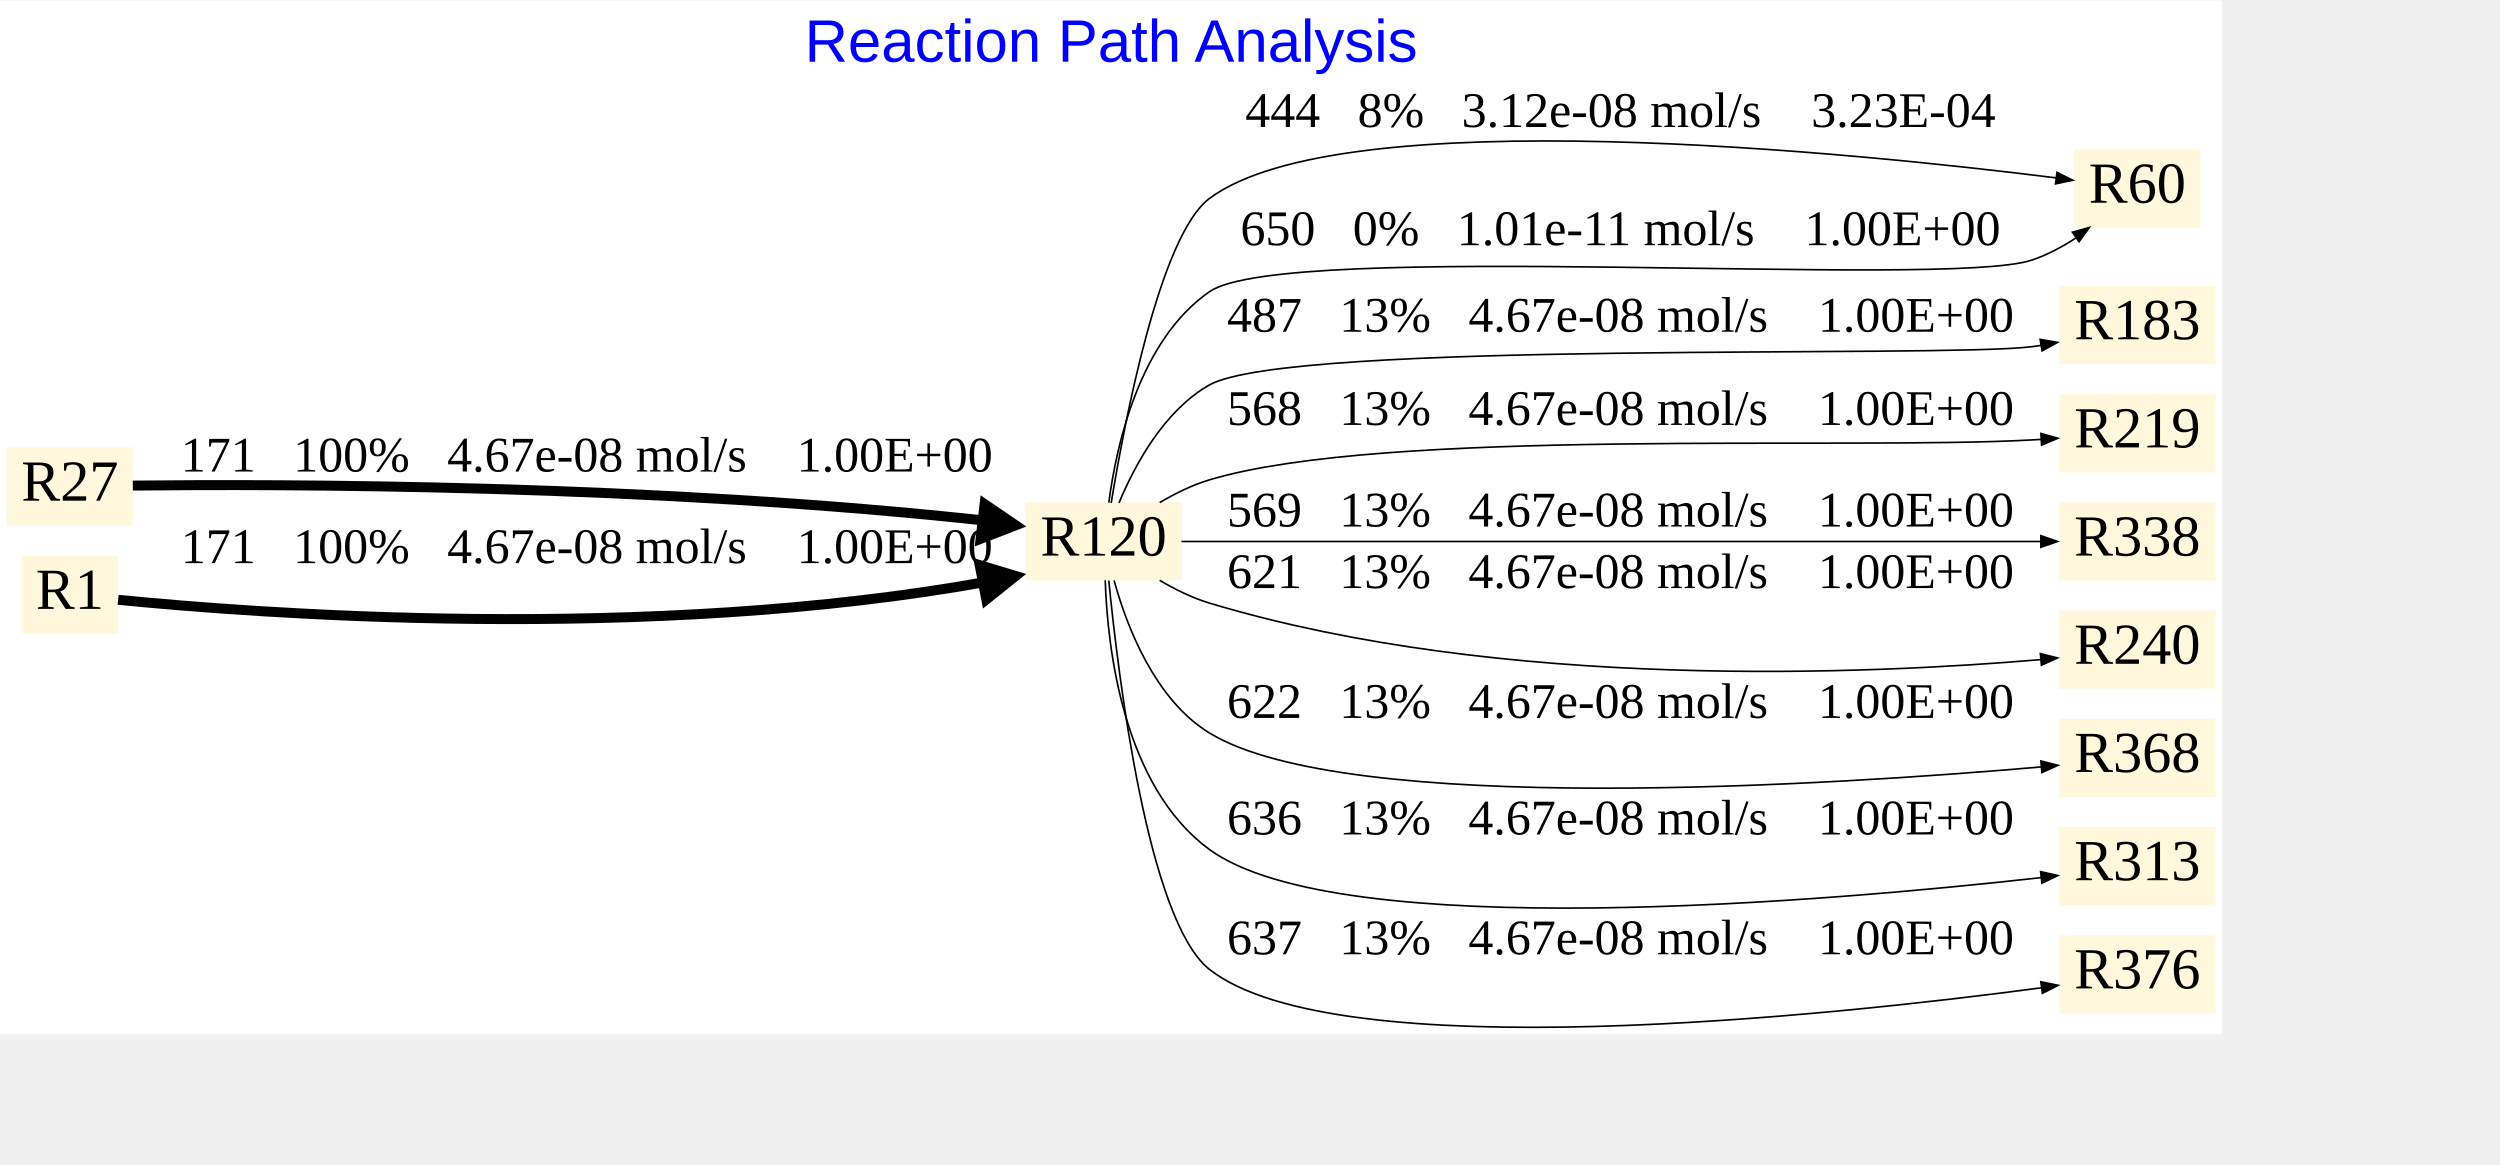
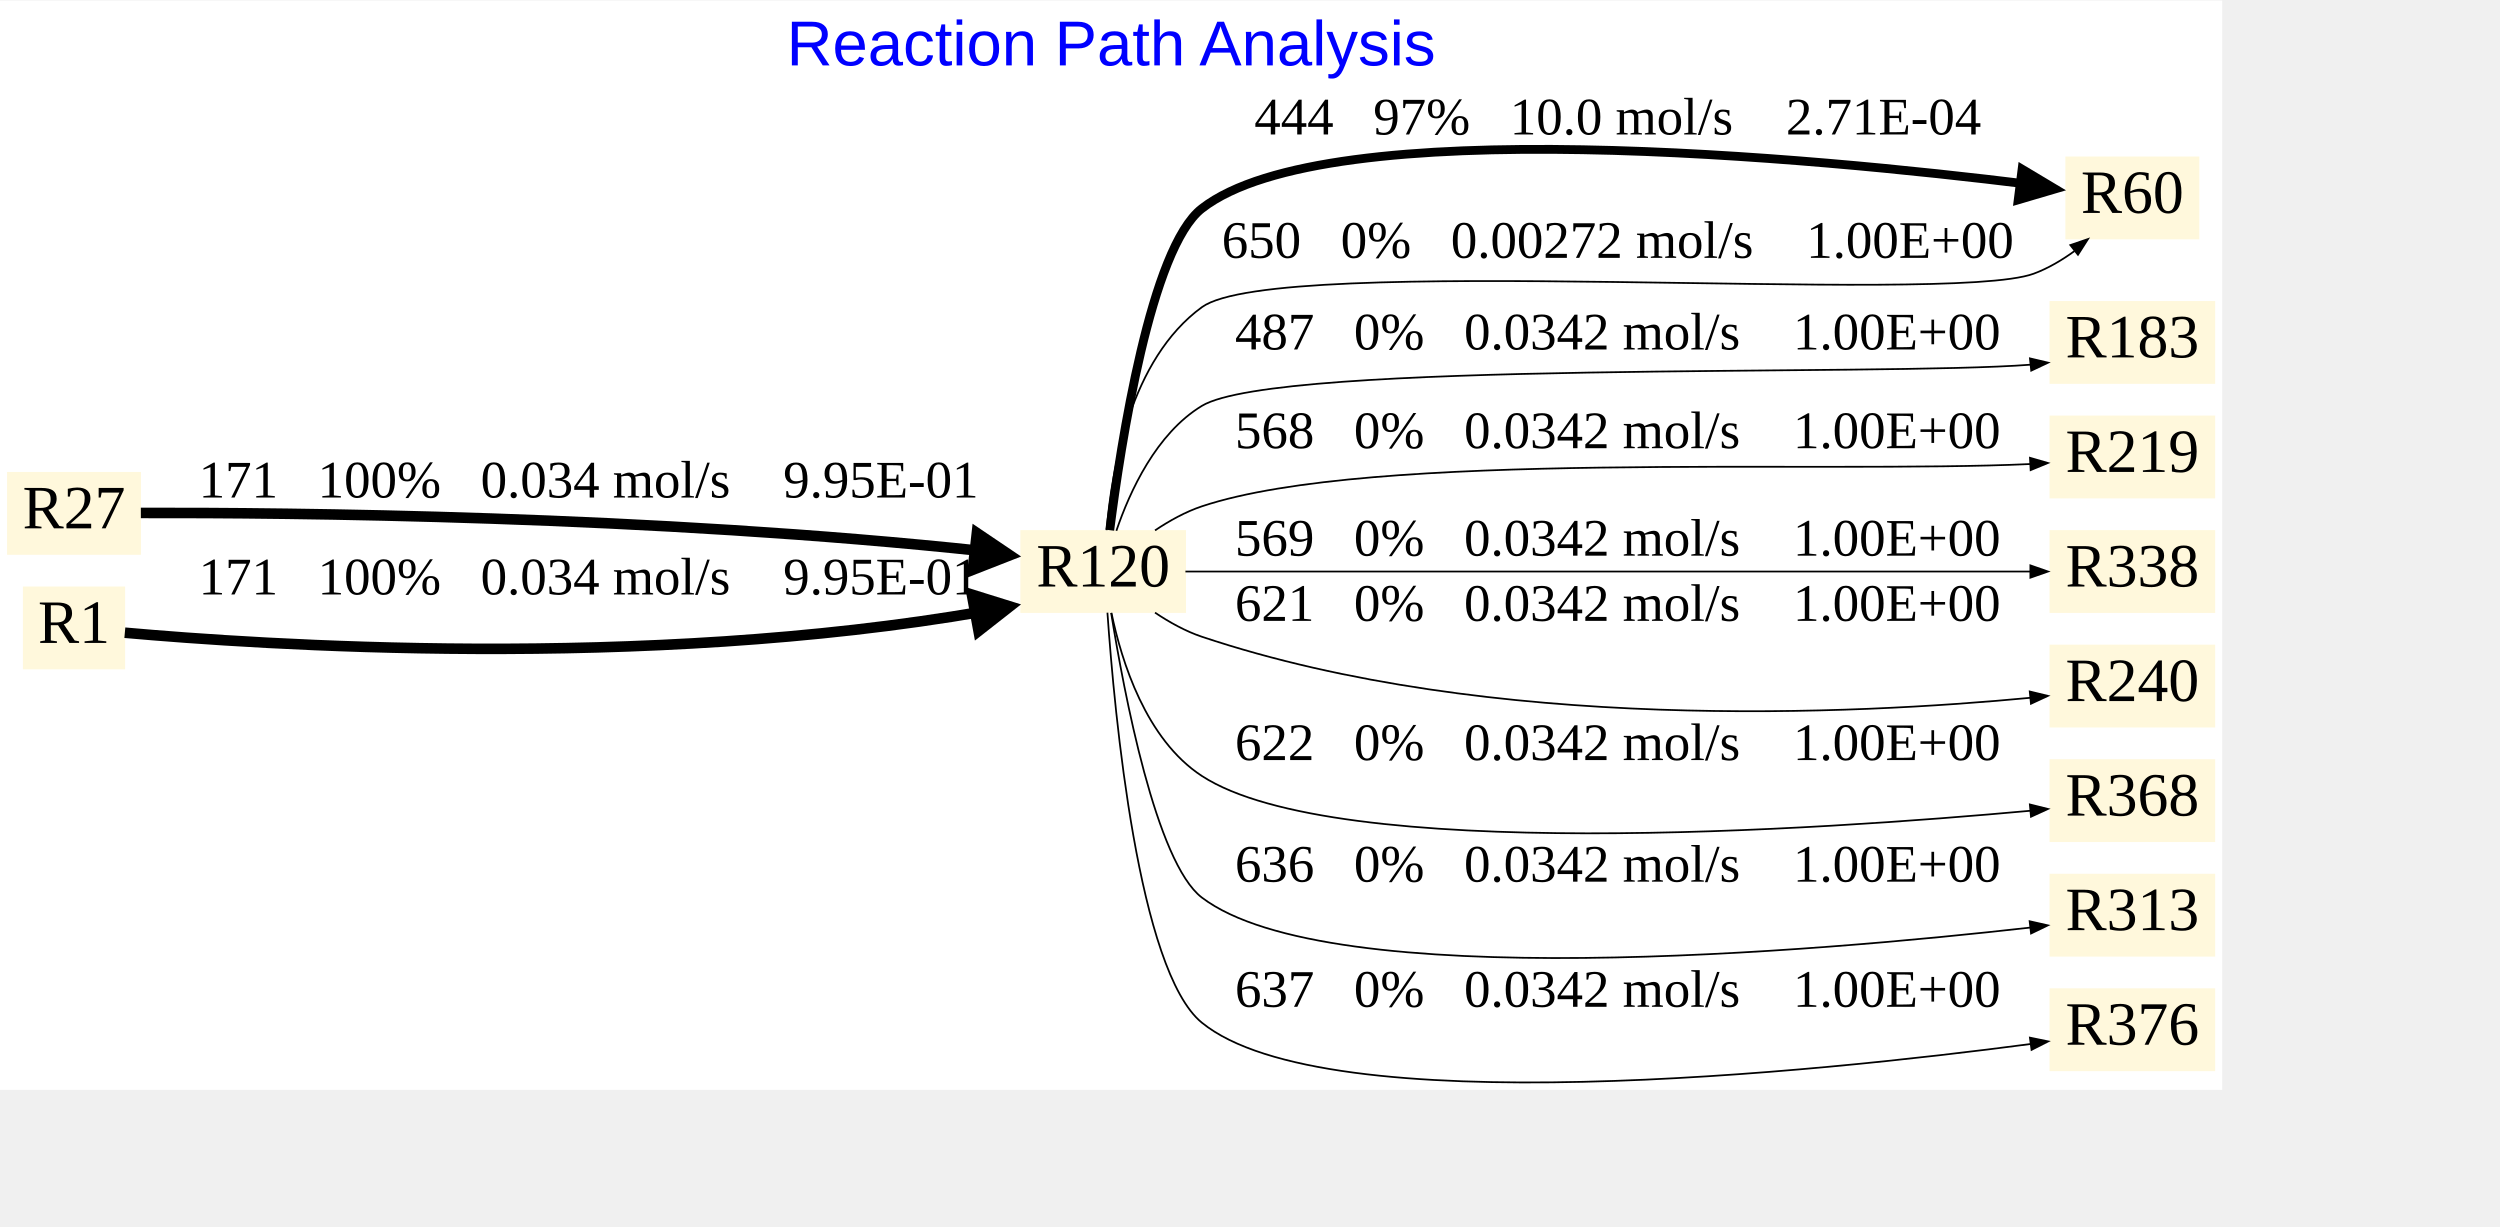
- <svg xmlns="http://www.w3.org/2000/svg" xmlns:xlink="http://www.w3.org/1999/xlink" width="640pt" height="298pt" viewBox="0.00 0.00 720.00 334.97">
-   <g id="graph0" class="graph" transform="scale(0.479401 0.479401) rotate(0) translate(4 617.08)">
-     <polygon fill="white" stroke="none" points="-4,4 -4,-617.08 1331,-617.08 1331,4 -4,4" />
-     <text text-anchor="middle" x="663.5" y="-580.28" font-family="Arial" font-size="36.00" fill="blue">Reaction Path Analysis</text>
+ <svg xmlns="http://www.w3.org/2000/svg" xmlns:xlink="http://www.w3.org/1999/xlink" width="640pt" height="314pt" viewBox="0.00 0.00 720.00 352.93">
+   <g id="graph0" class="graph" transform="scale(0.507534 0.507534) rotate(0) translate(4 614.11)">
+     <polygon fill="white" stroke="none" points="-4,4 -4,-614.11 1257,-614.11 1257,4 -4,4" />
+     <text text-anchor="middle" x="626.5" y="-577.31" font-family="Arial" font-size="36.00" fill="blue">Reaction Path Analysis</text>
    <g id="node1" class="node">
      <g id="a_node1">
        <a xlink:href="120.svg" xlink:title="R120">
-           <polygon fill="cornsilk" stroke="none" points="706,-315.58 612,-315.58 612,-268.58 706,-268.58 706,-315.58" />
-           <text text-anchor="middle" x="659" y="-283.58" font-family="Times New Roman,serif" font-size="35.00">R120</text>
+           <polygon fill="cornsilk" stroke="none" points="669,-313.61 575,-313.61 575,-266.61 669,-266.61 669,-313.61" />
+           <text text-anchor="middle" x="622" y="-281.61" font-family="Times New Roman,serif" font-size="35.00">R120</text>
        </a>
      </g>
    </g>
    <g id="node4" class="node">
      <g id="a_node4">
        <a xlink:href="60.svg" xlink:title="R60">
-           <polygon fill="cornsilk" stroke="none" points="1318,-527.58 1242,-527.58 1242,-480.58 1318,-480.58 1318,-527.58" />
-           <text text-anchor="middle" x="1280" y="-495.58" font-family="Times New Roman,serif" font-size="35.00">R60</text>
+           <polygon fill="cornsilk" stroke="none" points="1244,-525.61 1168,-525.61 1168,-478.61 1244,-478.61 1244,-525.61" />
+           <text text-anchor="middle" x="1206" y="-493.61" font-family="Times New Roman,serif" font-size="35.00">R60</text>
        </a>
      </g>
    </g>
    <g id="edge3" class="edge">
-       <path fill="none" stroke="black" d="M663.55,-315.22C671.59,-364.23 692.83,-475.83 722.5,-498.08 801.86,-557.6 1111.95,-525.5 1231.57,-510.46" />
-       <polygon fill="black" stroke="black" points="1231.73,-513.85 1241.2,-509.11 1230.84,-506.9 1231.73,-513.85" />
-       <text text-anchor="middle" x="969.5" y="-541.08" font-family="Times New Roman,serif" font-size="30.00">   444   8%   3.12e-08 mol/s    3.23E-04</text>
+       <path fill="none" stroke="black" stroke-width="5" d="M625.73,-313.58C631.99,-362.69 649.06,-473.63 678,-496.11 749.59,-551.74 1026.13,-524.84 1147.42,-509.85" />
+       <polygon fill="black" stroke="black" stroke-width="5" points="1143.44,-518.41 1162.18,-507.21 1141.24,-501.05 1143.44,-518.41" />
+       <text text-anchor="middle" x="914" y="-538.11" font-family="Times New Roman,serif" font-size="30.00">   444   97%   10.0 mol/s    2.71E-04</text>
    </g>
    <g id="edge11" class="edge">
-       <path fill="none" stroke="black" d="M662.11,-315.38C666.61,-349.68 680.45,-412.87 722.5,-442.08 767.61,-473.43 1164.37,-443.78 1216.5,-461.08 1225.76,-464.16 1234.9,-469.06 1243.21,-474.47" />
-       <polygon fill="black" stroke="black" points="1240.99,-477.88 1251.2,-480.72 1244.99,-472.14 1240.99,-477.88" />
-       <text text-anchor="middle" x="969.5" y="-470.08" font-family="Times New Roman,serif" font-size="30.00">   650   0%   1.01e-11 mol/s    1.00E+00</text>
+       <path fill="none" stroke="black" d="M623.95,-313.58C626.73,-347.8 637.43,-410.54 678,-440.11 720.42,-471.03 1100.73,-441.02 1150,-459.11 1158.16,-462.11 1166.06,-466.8 1173.22,-472" />
+       <polygon fill="black" stroke="black" points="1170.81,-475.35 1180.84,-478.78 1175.14,-469.85 1170.81,-475.35" />
+       <text text-anchor="middle" x="914" y="-468.11" font-family="Times New Roman,serif" font-size="30.00">   650   0%   0.00272 mol/s    1.00E+00</text>
    </g>
    <g id="node5" class="node">
      <g id="a_node5">
        <a xlink:href="183.svg" xlink:title="R183">
-           <polygon fill="cornsilk" stroke="none" points="1327,-445.58 1233,-445.58 1233,-398.58 1327,-398.58 1327,-445.58" />
-           <text text-anchor="middle" x="1280" y="-413.58" font-family="Times New Roman,serif" font-size="35.00">R183</text>
+           <polygon fill="cornsilk" stroke="none" points="1253,-443.61 1159,-443.61 1159,-396.61 1253,-396.61 1253,-443.61" />
+           <text text-anchor="middle" x="1206" y="-411.61" font-family="Times New Roman,serif" font-size="35.00">R183</text>
        </a>
      </g>
    </g>
    <g id="edge4" class="edge">
-       <path fill="none" stroke="black" d="M668.26,-315.31C677.62,-337.78 695.22,-370.63 722.5,-386.08 770.31,-413.16 1161.99,-402.19 1216.5,-409.08 1218.44,-409.33 1220.4,-409.6 1222.38,-409.9" />
-       <polygon fill="black" stroke="black" points="1221.62,-413.48 1232.06,-411.67 1222.77,-406.58 1221.62,-413.48" />
-       <text text-anchor="middle" x="969.5" y="-418.08" font-family="Times New Roman,serif" font-size="30.00">   487   13%   4.67e-08 mol/s    1.00E+00</text>
+       <path fill="none" stroke="black" d="M629.49,-313.24C637.11,-335.63 652.13,-368.43 678,-384.11 720.75,-410.03 1062.87,-400.78 1148.33,-407.49" />
+       <polygon fill="black" stroke="black" points="1147.89,-411.06 1158.2,-408.63 1148.62,-404.1 1147.89,-411.06" />
+       <text text-anchor="middle" x="914" y="-416.11" font-family="Times New Roman,serif" font-size="30.00">   487   0%   0.0342 mol/s    1.00E+00</text>
    </g>
    <g id="node6" class="node">
      <g id="a_node6">
        <a xlink:href="219.svg" xlink:title="R219">
-           <polygon fill="cornsilk" stroke="none" points="1327,-380.58 1233,-380.58 1233,-333.58 1327,-333.58 1327,-380.58" />
-           <text text-anchor="middle" x="1280" y="-348.58" font-family="Times New Roman,serif" font-size="35.00">R219</text>
+           <polygon fill="cornsilk" stroke="none" points="1253,-378.61 1159,-378.61 1159,-331.61 1253,-331.61 1253,-378.61" />
+           <text text-anchor="middle" x="1206" y="-346.61" font-family="Times New Roman,serif" font-size="35.00">R219</text>
        </a>
      </g>
    </g>
    <g id="edge5" class="edge">
-       <path fill="none" stroke="black" d="M692.66,-315.43C701.9,-320.89 712.23,-326 722.5,-329.08 827.77,-360.67 1106.77,-346.91 1216.5,-353.08 1218.45,-353.19 1220.44,-353.31 1222.44,-353.42" />
-       <polygon fill="black" stroke="black" points="1222.07,-356.97 1232.27,-354.08 1222.49,-349.98 1222.07,-356.97" />
-       <text text-anchor="middle" x="969.5" y="-362.08" font-family="Times New Roman,serif" font-size="30.00">   568   13%   4.67e-08 mol/s    1.00E+00</text>
+       <path fill="none" stroke="black" d="M651.41,-313.45C659.54,-318.9 668.72,-324.02 678,-327.11 774.63,-359.29 1029.13,-345.54 1148.33,-351.12" />
+       <polygon fill="black" stroke="black" points="1147.91,-354.65 1158.09,-351.7 1148.29,-347.66 1147.91,-354.65" />
+       <text text-anchor="middle" x="914" y="-360.11" font-family="Times New Roman,serif" font-size="30.00">   568   0%   0.0342 mol/s    1.00E+00</text>
    </g>
    <g id="node7" class="node">
      <g id="a_node7">
        <a xlink:href="338.svg" xlink:title="R338">
-           <polygon fill="cornsilk" stroke="none" points="1327,-315.58 1233,-315.58 1233,-268.58 1327,-268.58 1327,-315.58" />
-           <text text-anchor="middle" x="1280" y="-283.58" font-family="Times New Roman,serif" font-size="35.00">R338</text>
+           <polygon fill="cornsilk" stroke="none" points="1253,-313.61 1159,-313.61 1159,-266.61 1253,-266.61 1253,-313.61" />
+           <text text-anchor="middle" x="1206" y="-281.61" font-family="Times New Roman,serif" font-size="35.00">R338</text>
        </a>
      </g>
    </g>
    <g id="edge6" class="edge">
-       <path fill="none" stroke="black" d="M705.77,-292.08C816.84,-292.08 1100.44,-292.08 1222.13,-292.08" />
-       <polygon fill="black" stroke="black" points="1222.05,-295.58 1232.05,-292.08 1222.05,-288.58 1222.05,-295.58" />
-       <text text-anchor="middle" x="969.5" y="-301.08" font-family="Times New Roman,serif" font-size="30.00">   569   13%   4.67e-08 mol/s    1.00E+00</text>
+       <path fill="none" stroke="black" d="M668.67,-290.11C773.94,-290.11 1033.39,-290.11 1148.47,-290.11" />
+       <polygon fill="black" stroke="black" points="1148.14,-293.61 1158.14,-290.11 1148.14,-286.61 1148.14,-293.61" />
+       <text text-anchor="middle" x="914" y="-299.11" font-family="Times New Roman,serif" font-size="30.00">   569   0%   0.0342 mol/s    1.00E+00</text>
    </g>
    <g id="node8" class="node">
      <g id="a_node8">
        <a xlink:href="240.svg" xlink:title="R240">
-           <polygon fill="cornsilk" stroke="none" points="1327,-250.58 1233,-250.58 1233,-203.58 1327,-203.58 1327,-250.58" />
-           <text text-anchor="middle" x="1280" y="-218.58" font-family="Times New Roman,serif" font-size="35.00">R240</text>
+           <polygon fill="cornsilk" stroke="none" points="1253,-248.61 1159,-248.61 1159,-201.61 1253,-201.61 1253,-248.61" />
+           <text text-anchor="middle" x="1206" y="-216.61" font-family="Times New Roman,serif" font-size="35.00">R240</text>
        </a>
      </g>
    </g>
    <g id="edge7" class="edge">
-       <path fill="none" stroke="black" d="M692.67,-268.75C701.9,-263.29 712.24,-258.17 722.5,-255.08 898.57,-202.08 1119.97,-212.35 1222.32,-221.15" />
-       <polygon fill="black" stroke="black" points="1221.76,-224.71 1232.03,-222.11 1222.38,-217.73 1221.76,-224.71" />
-       <text text-anchor="middle" x="969.5" y="-264.08" font-family="Times New Roman,serif" font-size="30.00">   621   13%   4.67e-08 mol/s    1.00E+00</text>
+       <path fill="none" stroke="black" d="M651.42,-266.79C659.54,-261.34 668.72,-256.21 678,-253.11 841.58,-198.43 1049.54,-209.03 1148.17,-218.47" />
+       <polygon fill="black" stroke="black" points="1147.78,-222.04 1158.08,-219.55 1148.47,-215.08 1147.78,-222.04" />
+       <text text-anchor="middle" x="914" y="-262.11" font-family="Times New Roman,serif" font-size="30.00">   621   0%   0.0342 mol/s    1.00E+00</text>
    </g>
    <g id="node9" class="node">
      <g id="a_node9">
        <a xlink:href="368.svg" xlink:title="R368">
-           <polygon fill="cornsilk" stroke="none" points="1327,-185.58 1233,-185.58 1233,-138.58 1327,-138.58 1327,-185.58" />
-           <text text-anchor="middle" x="1280" y="-153.58" font-family="Times New Roman,serif" font-size="35.00">R368</text>
+           <polygon fill="cornsilk" stroke="none" points="1253,-183.61 1159,-183.61 1159,-136.61 1253,-136.61 1253,-183.61" />
+           <text text-anchor="middle" x="1206" y="-151.61" font-family="Times New Roman,serif" font-size="35.00">R368</text>
        </a>
      </g>
    </g>
    <g id="edge8" class="edge">
-       <path fill="none" stroke="black" d="M665.27,-268.7C672.81,-241.36 689.57,-197.27 722.5,-177.08 804.88,-126.58 1098.11,-145.82 1222.53,-156.67" />
-       <polygon fill="black" stroke="black" points="1222.05,-160.23 1232.32,-157.62 1222.67,-153.25 1222.05,-160.23" />
-       <text text-anchor="middle" x="969.5" y="-186.08" font-family="Times New Roman,serif" font-size="30.00">   622   13%   4.67e-08 mol/s    1.00E+00</text>
+       <path fill="none" stroke="black" d="M626.7,-266.64C632.41,-239.16 646.25,-194.79 678,-174.11 754.04,-124.58 1028.51,-143.39 1148.36,-154.38" />
+       <polygon fill="black" stroke="black" points="1147.84,-157.94 1158.12,-155.38 1148.49,-150.97 1147.84,-157.94" />
+       <text text-anchor="middle" x="914" y="-183.11" font-family="Times New Roman,serif" font-size="30.00">   622   0%   0.0342 mol/s    1.00E+00</text>
    </g>
    <g id="node10" class="node">
      <g id="a_node10">
        <a xlink:href="313.svg" xlink:title="R313">
-           <polygon fill="cornsilk" stroke="none" points="1327,-120.58 1233,-120.58 1233,-73.58 1327,-73.58 1327,-120.58" />
-           <text text-anchor="middle" x="1280" y="-88.58" font-family="Times New Roman,serif" font-size="35.00">R313</text>
+           <polygon fill="cornsilk" stroke="none" points="1253,-118.61 1159,-118.61 1159,-71.61 1253,-71.61 1253,-118.61" />
+           <text text-anchor="middle" x="1206" y="-86.61" font-family="Times New Roman,serif" font-size="35.00">R313</text>
        </a>
      </g>
    </g>
    <g id="edge9" class="edge">
-       <path fill="none" stroke="black" d="M659.96,-268.8C661.31,-228.16 670.65,-145.01 722.5,-107.08 800.58,-49.98 1096.9,-76.08 1222.35,-90.16" />
-       <polygon fill="black" stroke="black" points="1221.9,-93.75 1232.23,-91.4 1222.69,-86.79 1221.9,-93.75" />
-       <text text-anchor="middle" x="969.5" y="-116.08" font-family="Times New Roman,serif" font-size="30.00">   636   13%   4.67e-08 mol/s    1.00E+00</text>
+       <path fill="none" stroke="black" d="M626.51,-266.63C633.79,-221.38 652.07,-124.84 678,-105.11 750.3,-50.11 1027.46,-74.41 1148.22,-88.09" />
+       <polygon fill="black" stroke="black" points="1147.72,-91.67 1158.06,-89.33 1148.52,-84.71 1147.72,-91.67" />
+       <text text-anchor="middle" x="914" y="-114.11" font-family="Times New Roman,serif" font-size="30.00">   636   0%   0.0342 mol/s    1.00E+00</text>
    </g>
    <g id="node11" class="node">
      <g id="a_node11">
        <a xlink:href="376.svg" xlink:title="R376">
-           <polygon fill="cornsilk" stroke="none" points="1327,-55.58 1233,-55.58 1233,-8.58 1327,-8.58 1327,-55.58" />
-           <text text-anchor="middle" x="1280" y="-23.58" font-family="Times New Roman,serif" font-size="35.00">R376</text>
+           <polygon fill="cornsilk" stroke="none" points="1253,-53.61 1159,-53.61 1159,-6.61 1253,-6.61 1253,-53.61" />
+           <text text-anchor="middle" x="1206" y="-21.61" font-family="Times New Roman,serif" font-size="35.00">R376</text>
        </a>
      </g>
    </g>
    <g id="edge10" class="edge">
-       <path fill="none" stroke="black" d="M662.1,-268.6C667.8,-210.8 685.66,-64.2 722.5,-35.08 798.55,25.02 1097.26,-7.25 1222.87,-24.02" />
-       <polygon fill="black" stroke="black" points="1222.03,-27.57 1232.41,-25.44 1222.96,-20.63 1222.03,-27.57" />
-       <text text-anchor="middle" x="969.5" y="-44.08" font-family="Times New Roman,serif" font-size="30.00">   637   13%   4.67e-08 mol/s    1.00E+00</text>
+       <path fill="none" stroke="black" d="M624.41,-266.76C628.4,-209.28 641.96,-63.46 678,-34.11 748.52,23.31 1027.31,-6.04 1148.38,-22.02" />
+       <polygon fill="black" stroke="black" points="1147.87,-25.62 1158.25,-23.48 1148.8,-18.68 1147.87,-25.62" />
+       <text text-anchor="middle" x="914" y="-43.11" font-family="Times New Roman,serif" font-size="30.00">   637   0%   0.0342 mol/s    1.00E+00</text>
    </g>
    <g id="node2" class="node">
      <g id="a_node2">
        <a xlink:href="27.svg" xlink:title="R27">
-           <polygon fill="cornsilk" stroke="none" points="76,-348.58 0,-348.58 0,-301.58 76,-301.58 76,-348.58" />
-           <text text-anchor="middle" x="38" y="-316.58" font-family="Times New Roman,serif" font-size="35.00">R27</text>
+           <polygon fill="cornsilk" stroke="none" points="76,-346.61 0,-346.61 0,-299.61 76,-299.61 76,-346.61" />
+           <text text-anchor="middle" x="38" y="-314.61" font-family="Times New Roman,serif" font-size="35.00">R27</text>
        </a>
      </g>
    </g>
    <g id="edge1" class="edge">
-       <path fill="none" stroke="black" stroke-width="6" d="M75.78,-325.66C162.98,-326.6 389.5,-326.57 591.46,-304.2" />
-       <polygon fill="black" stroke="black" stroke-width="6" points="587.5,-314.53 606.17,-301.81 585.1,-293.67 587.5,-314.53" />
-       <text text-anchor="middle" x="348.5" y="-334.08" font-family="Times New Roman,serif" font-size="30.00">   171   100%   4.67e-08 mol/s    1.00E+00</text>
+       <path fill="none" stroke="black" stroke-width="6" d="M75.92,-323.36C158.59,-323.53 365.28,-321.87 554.44,-301.62" />
+       <polygon fill="black" stroke="black" stroke-width="6" points="550.32,-311.98 569.04,-299.34 548,-291.11 550.32,-311.98" />
+       <text text-anchor="middle" x="330" y="-332.11" font-family="Times New Roman,serif" font-size="30.00">   171   100%   0.034 mol/s    9.95E-01</text>
    </g>
    <g id="node3" class="node">
      <g id="a_node3">
        <a xlink:href="1.svg" xlink:title="R1">
-           <polygon fill="cornsilk" stroke="none" points="67,-283.58 9,-283.58 9,-236.58 67,-236.58 67,-283.58" />
-           <text text-anchor="middle" x="38" y="-251.58" font-family="Times New Roman,serif" font-size="35.00">R1</text>
+           <polygon fill="cornsilk" stroke="none" points="67,-281.61 9,-281.61 9,-234.61 67,-234.61 67,-281.61" />
+           <text text-anchor="middle" x="38" y="-249.61" font-family="Times New Roman,serif" font-size="35.00">R1</text>
        </a>
      </g>
    </g>
    <g id="edge2" class="edge">
-       <path fill="none" stroke="black" stroke-width="6" d="M66.97,-257.05C147.17,-249.09 384.92,-230.55 591.62,-268.38" />
-       <polygon fill="black" stroke="black" stroke-width="6" points="584.53,-277.86 606.16,-271.35 588.52,-257.24 584.53,-277.86" />
-       <text text-anchor="middle" x="348.5" y="-279.08" font-family="Times New Roman,serif" font-size="30.00">   171   100%   4.67e-08 mol/s    1.00E+00</text>
+       <path fill="none" stroke="black" stroke-width="6" d="M66.84,-255.39C142.81,-248.62 360.2,-233.74 554.51,-267.53" />
+       <polygon fill="black" stroke="black" stroke-width="6" points="547.48,-277.02 569.05,-270.3 551.27,-256.36 547.48,-277.02" />
+       <text text-anchor="middle" x="330" y="-277.11" font-family="Times New Roman,serif" font-size="30.00">   171   100%   0.034 mol/s    9.95E-01</text>
    </g>
  </g>
</svg>
